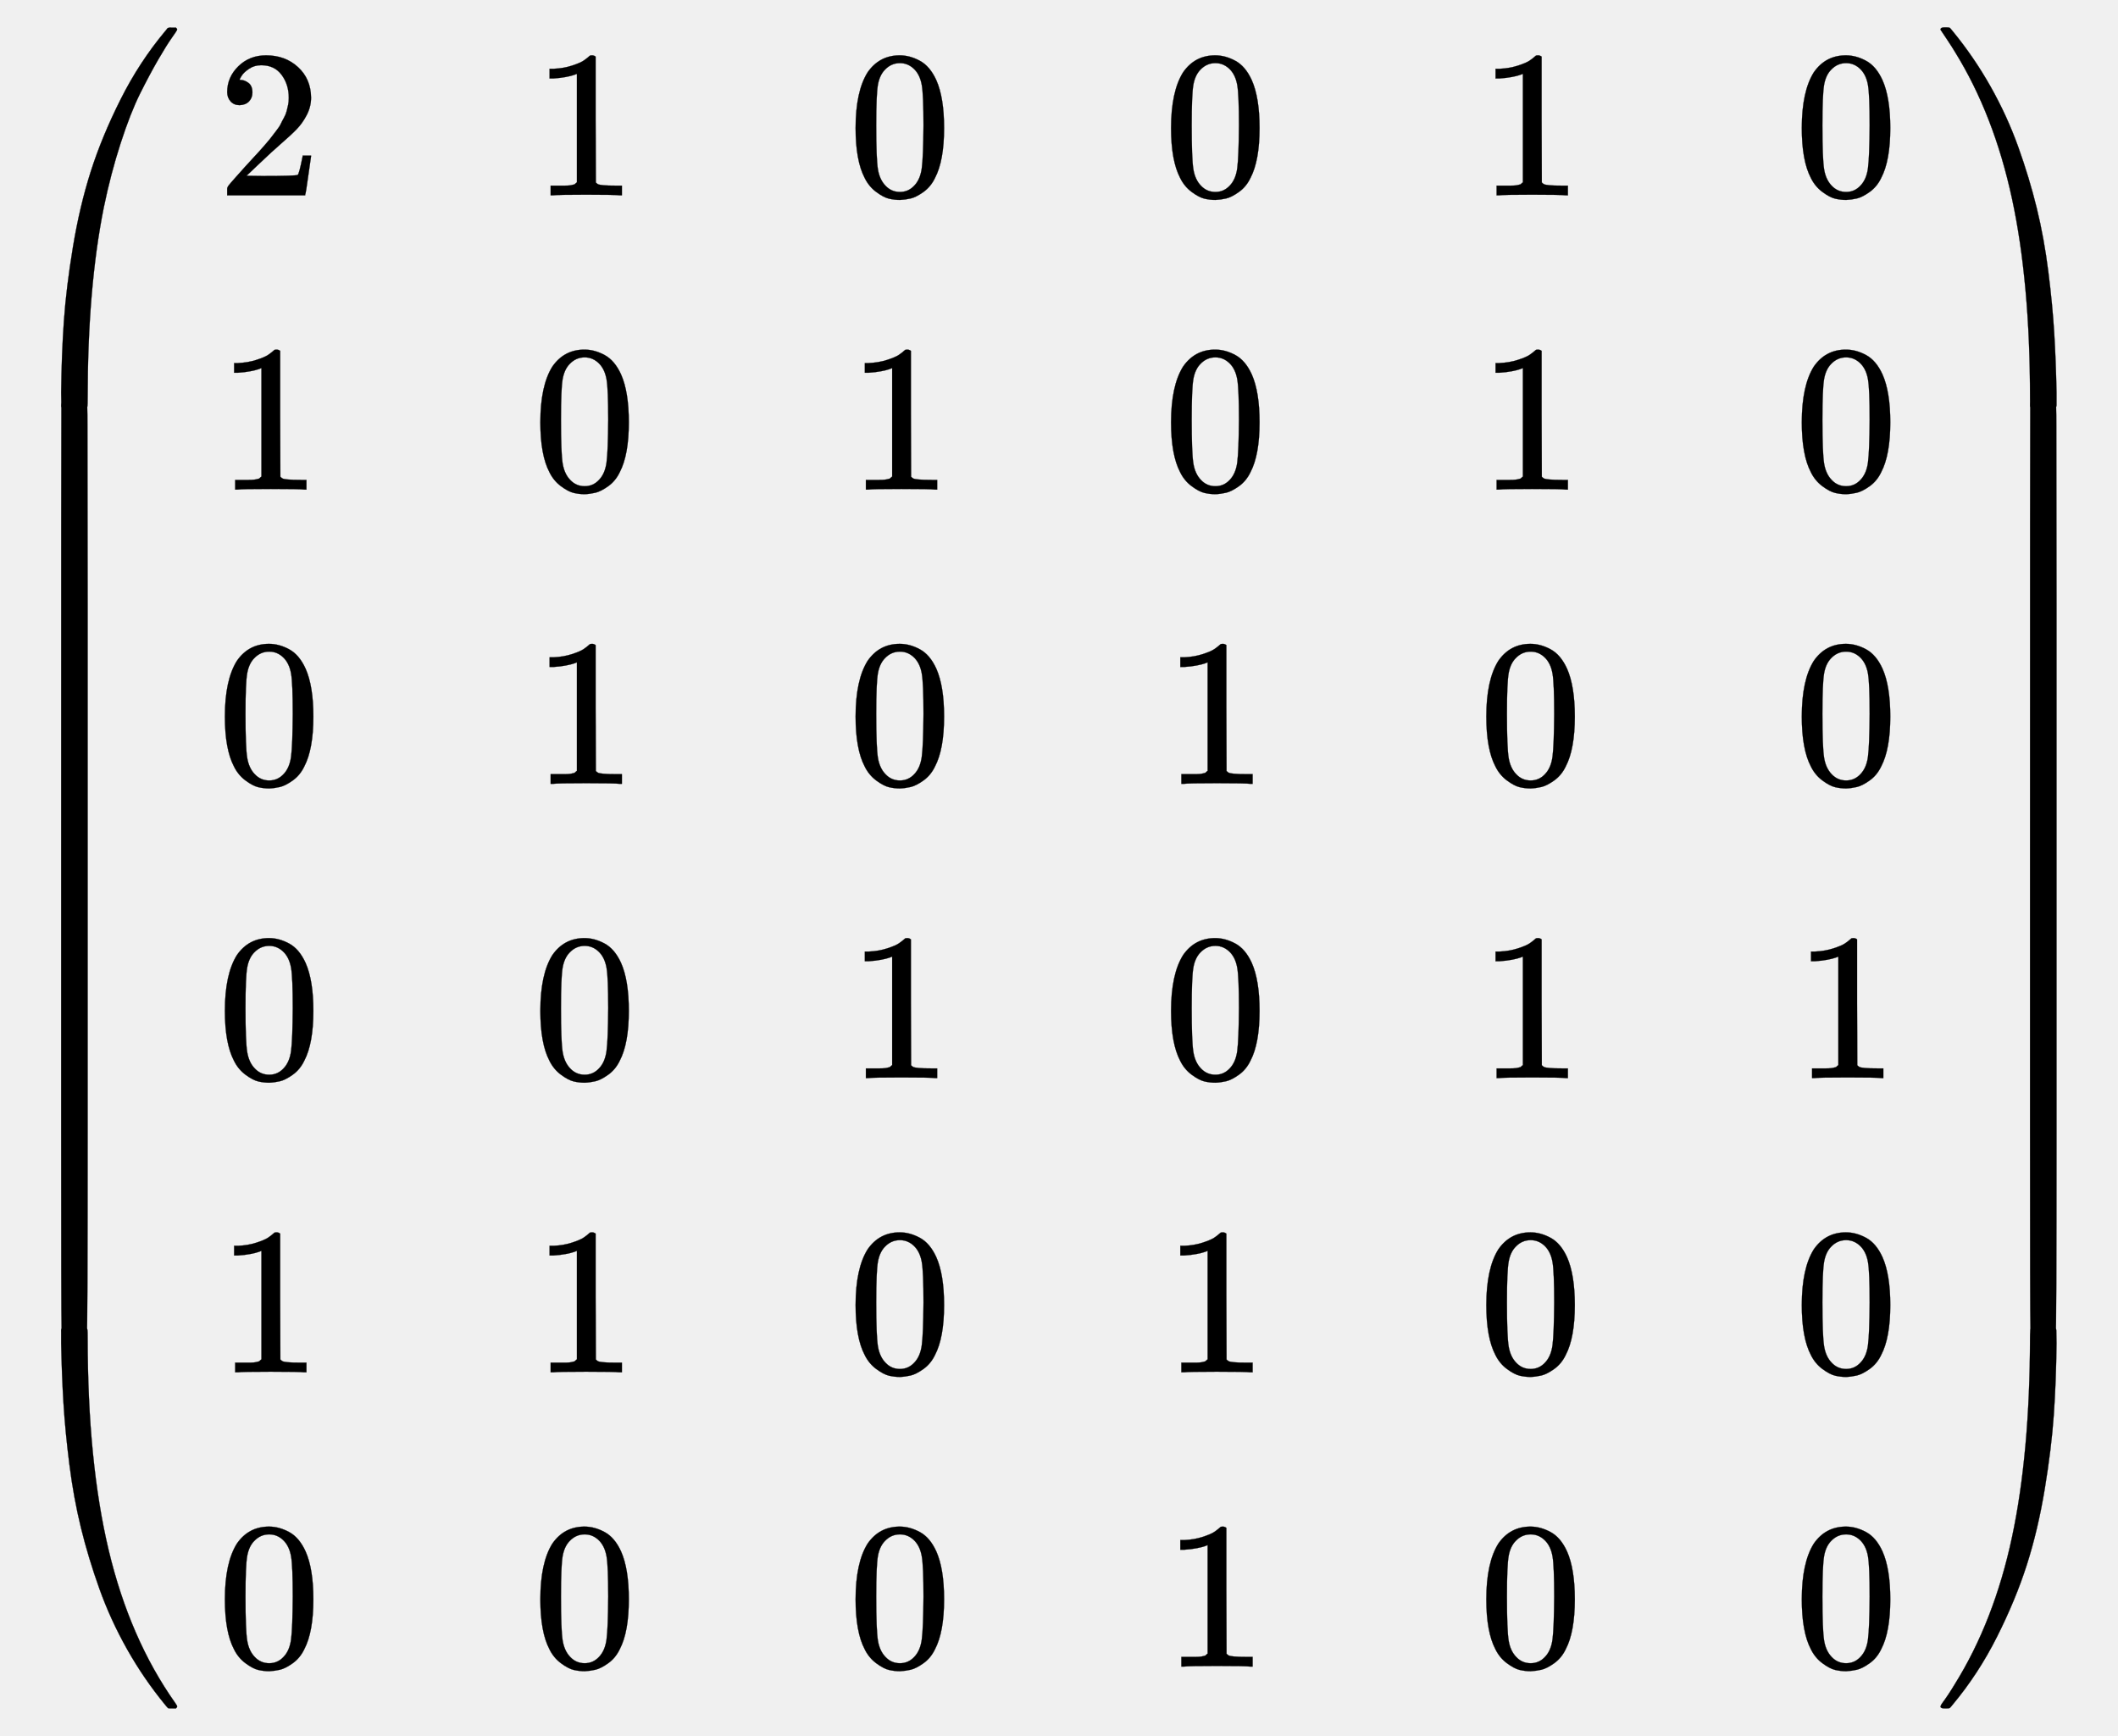
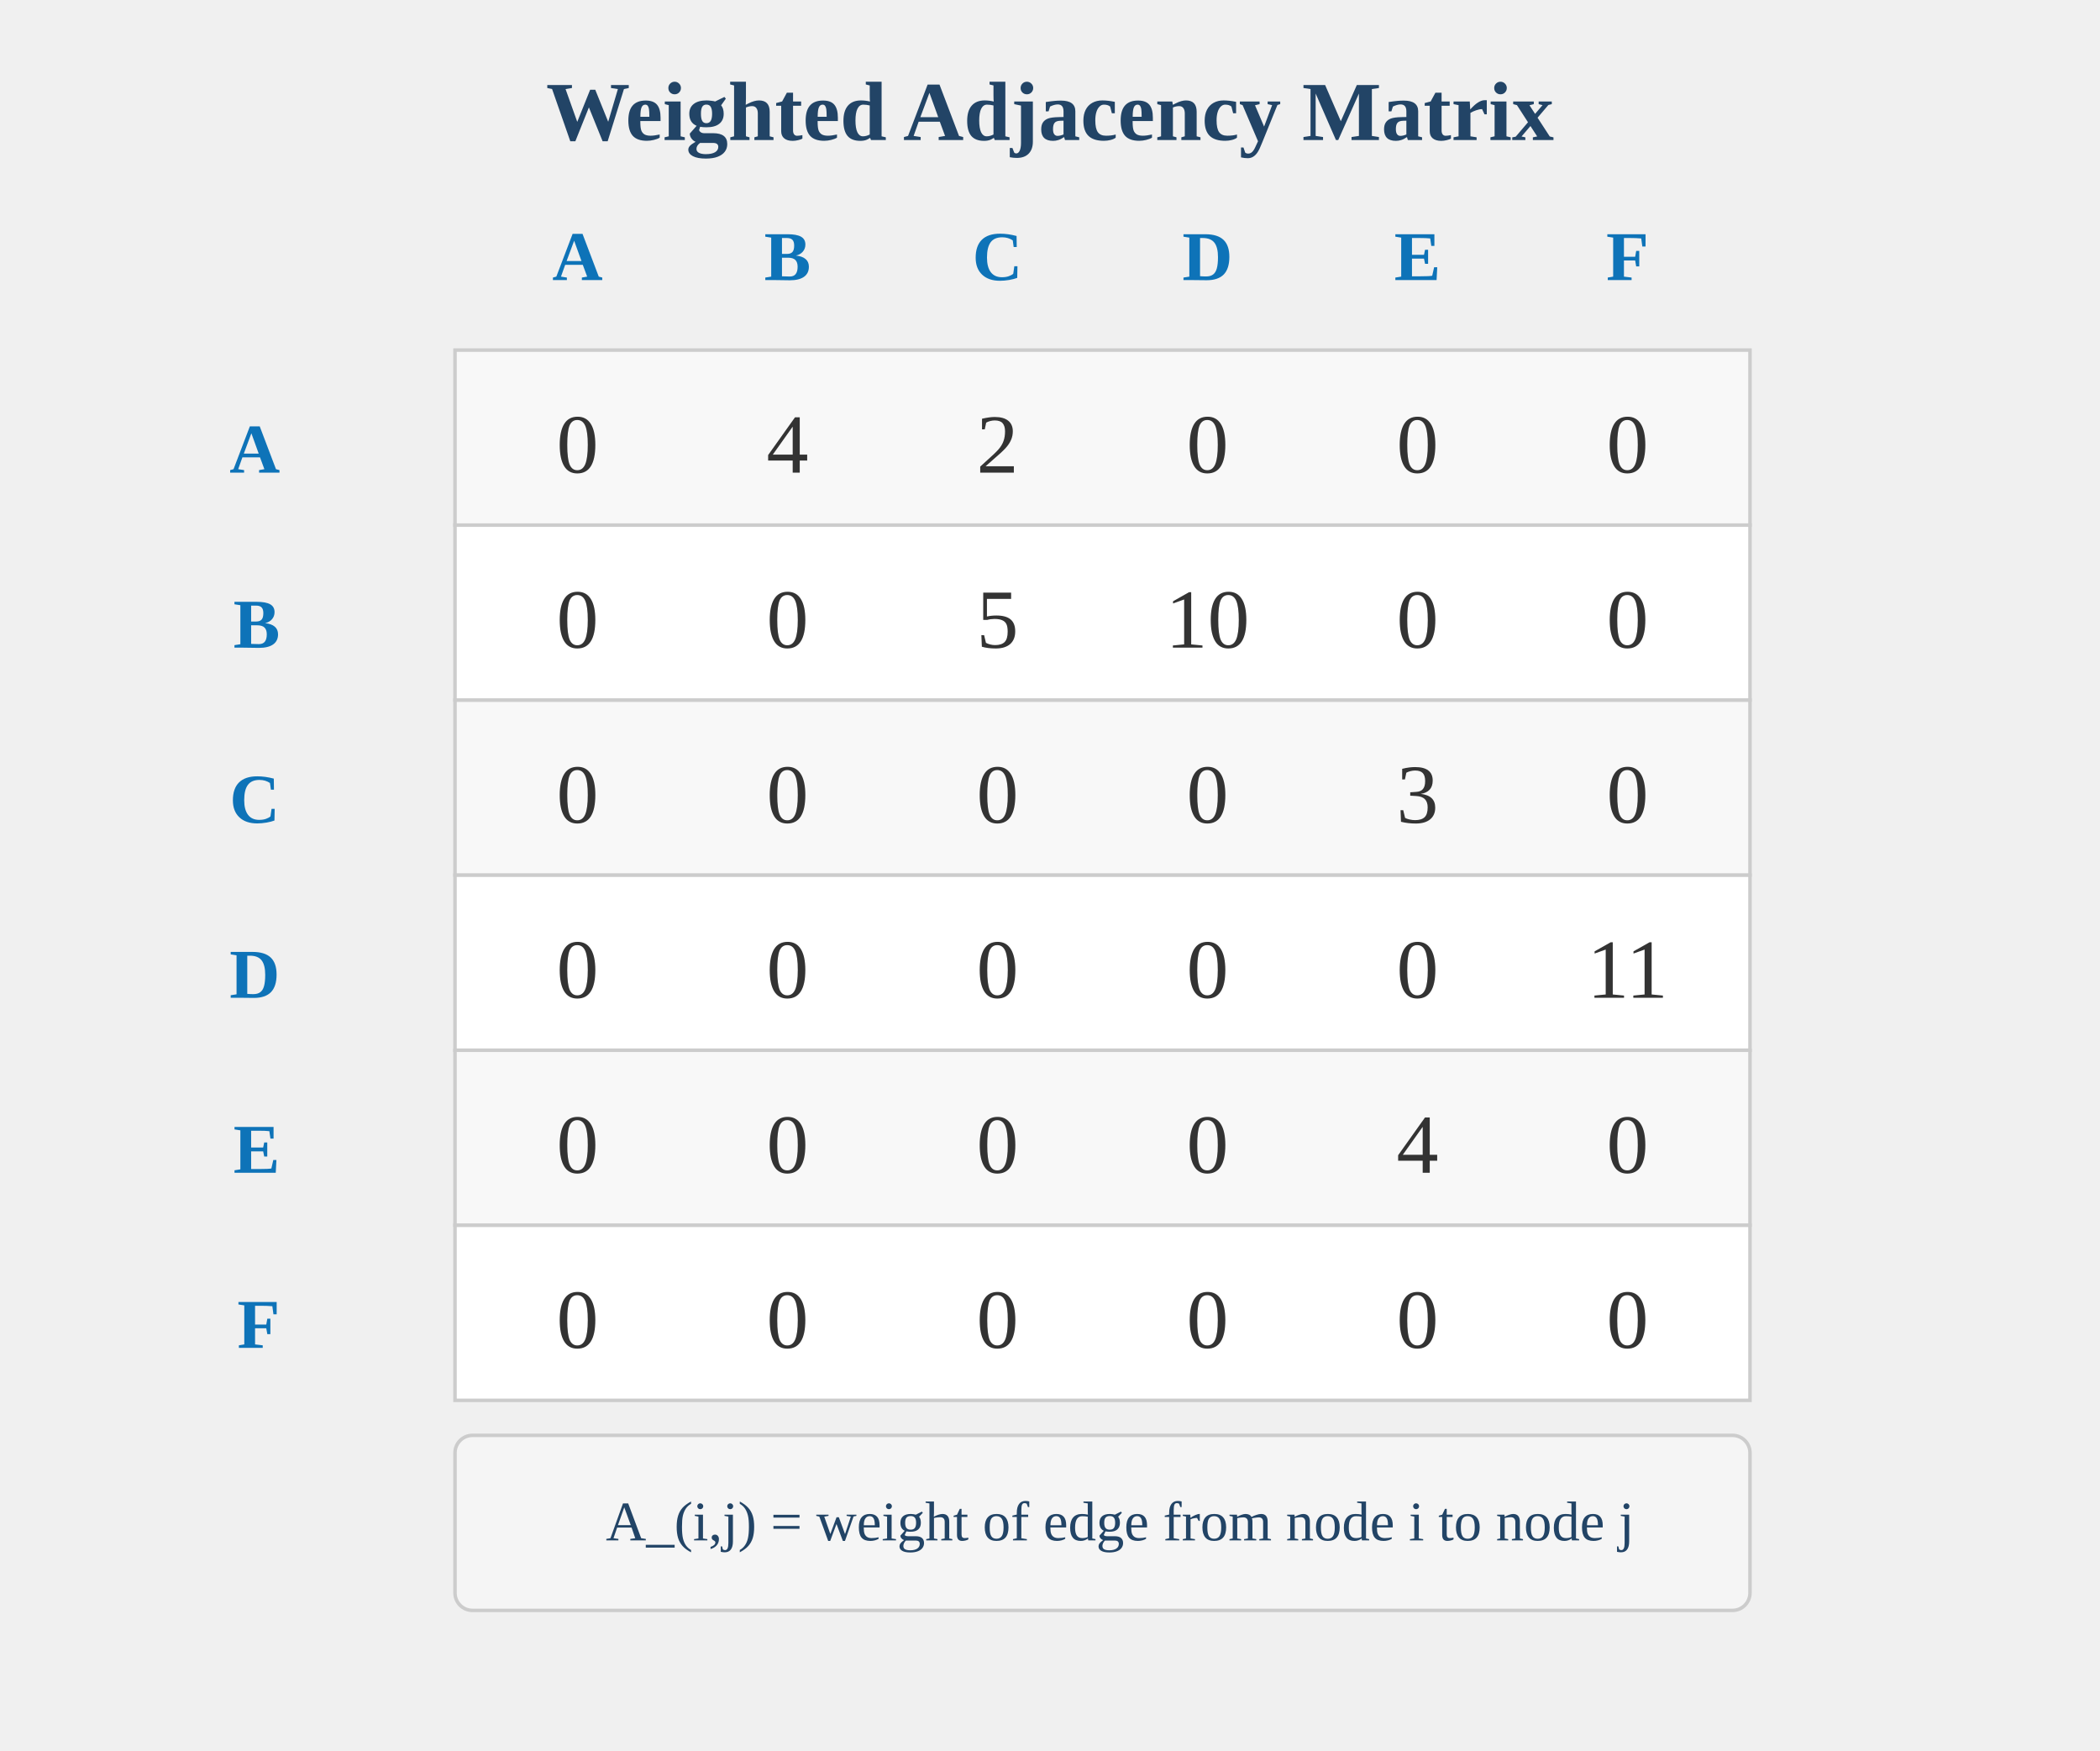
- <svg xmlns="http://www.w3.org/2000/svg" xmlns:xlink="http://www.w3.org/1999/xlink" width="23.406ex" height="19.176ex" style="vertical-align: -9.005ex;" viewBox="0 -4379.3 10077.5 8256.3" role="img" focusable="false" aria-labelledby="MathJax-SVG-1-Title">
-   <defs aria-hidden="true">
-     <path stroke-width="1" id="E1-MJMAIN-28" d="M94 250Q94 319 104 381T127 488T164 576T202 643T244 695T277 729T302 750H315H319Q333 750 333 741Q333 738 316 720T275 667T226 581T184 443T167 250T184 58T225 -81T274 -167T316 -220T333 -241Q333 -250 318 -250H315H302L274 -226Q180 -141 137 -14T94 250Z" />
-     <path stroke-width="1" id="E1-MJMAIN-32" d="M109 429Q82 429 66 447T50 491Q50 562 103 614T235 666Q326 666 387 610T449 465Q449 422 429 383T381 315T301 241Q265 210 201 149L142 93L218 92Q375 92 385 97Q392 99 409 186V189H449V186Q448 183 436 95T421 3V0H50V19V31Q50 38 56 46T86 81Q115 113 136 137Q145 147 170 174T204 211T233 244T261 278T284 308T305 340T320 369T333 401T340 431T343 464Q343 527 309 573T212 619Q179 619 154 602T119 569T109 550Q109 549 114 549Q132 549 151 535T170 489Q170 464 154 447T109 429Z" />
-     <path stroke-width="1" id="E1-MJMAIN-31" d="M213 578L200 573Q186 568 160 563T102 556H83V602H102Q149 604 189 617T245 641T273 663Q275 666 285 666Q294 666 302 660V361L303 61Q310 54 315 52T339 48T401 46H427V0H416Q395 3 257 3Q121 3 100 0H88V46H114Q136 46 152 46T177 47T193 50T201 52T207 57T213 61V578Z" />
-     <path stroke-width="1" id="E1-MJMAIN-30" d="M96 585Q152 666 249 666Q297 666 345 640T423 548Q460 465 460 320Q460 165 417 83Q397 41 362 16T301 -15T250 -22Q224 -22 198 -16T137 16T82 83Q39 165 39 320Q39 494 96 585ZM321 597Q291 629 250 629Q208 629 178 597Q153 571 145 525T137 333Q137 175 145 125T181 46Q209 16 250 16Q290 16 318 46Q347 76 354 130T362 333Q362 478 354 524T321 597Z" />
-     <path stroke-width="1" id="E1-MJMAIN-29" d="M60 749L64 750Q69 750 74 750H86L114 726Q208 641 251 514T294 250Q294 182 284 119T261 12T224 -76T186 -143T145 -194T113 -227T90 -246Q87 -249 86 -250H74Q66 -250 63 -250T58 -247T55 -238Q56 -237 66 -225Q221 -64 221 250T66 725Q56 737 55 738Q55 746 60 749Z" />
-     <path stroke-width="1" id="E1-MJSZ4-239B" d="M837 1154Q843 1148 843 1145Q843 1141 818 1106T753 1002T667 841T574 604T494 299Q417 -84 417 -609Q417 -641 416 -647T411 -654Q409 -655 366 -655Q299 -655 297 -654Q292 -652 292 -643T291 -583Q293 -400 304 -242T347 110T432 470T574 813T785 1136Q787 1139 790 1142T794 1147T796 1150T799 1152T802 1153T807 1154T813 1154H819H837Z" />
-     <path stroke-width="1" id="E1-MJSZ4-239D" d="M843 -635Q843 -638 837 -644H820Q801 -644 800 -643Q792 -635 785 -626Q684 -503 605 -363T473 -75T385 216T330 518T302 809T291 1093Q291 1144 291 1153T296 1164Q298 1165 366 1165Q409 1165 411 1164Q415 1163 416 1157T417 1119Q417 529 517 109T833 -617Q843 -631 843 -635Z" />
-     <path stroke-width="1" id="E1-MJSZ4-239C" d="M413 -9Q412 -9 407 -9T388 -10T354 -10Q300 -10 297 -9Q294 -8 293 -5Q291 5 291 127V300Q291 602 292 605L296 609Q298 610 366 610Q382 610 392 610T407 610T412 609Q416 609 416 592T417 473V127Q417 -9 413 -9Z" />
-     <path stroke-width="1" id="E1-MJSZ4-239E" d="M31 1143Q31 1154 49 1154H59Q72 1154 75 1152T89 1136Q190 1013 269 873T401 585T489 294T544 -8T572 -299T583 -583Q583 -634 583 -643T577 -654Q575 -655 508 -655Q465 -655 463 -654Q459 -653 458 -647T457 -609Q457 -58 371 340T100 1037Q87 1059 61 1098T31 1143Z" />
-     <path stroke-width="1" id="E1-MJSZ4-23A0" d="M56 -644H50Q31 -644 31 -635Q31 -632 37 -622Q69 -579 100 -527Q286 -228 371 170T457 1119Q457 1161 462 1164Q464 1165 520 1165Q575 1165 577 1164Q582 1162 582 1153T583 1093Q581 910 570 752T527 400T442 40T300 -303T89 -626Q78 -640 75 -642T61 -644H56Z" />
-     <path stroke-width="1" id="E1-MJSZ4-239F" d="M579 -9Q578 -9 573 -9T554 -10T520 -10Q466 -10 463 -9Q460 -8 459 -5Q457 5 457 127V300Q457 602 458 605L462 609Q464 610 532 610Q548 610 558 610T573 610T578 609Q582 609 582 592T583 473V127Q583 -9 579 -9Z" />
-   </defs>
-   <g stroke="currentColor" fill="currentColor" stroke-width="0" transform="matrix(1 0 0 -1 0 0)" aria-hidden="true">
-     <g transform="translate(0,4250)">
-       <use xlink:href="#E1-MJSZ4-239B" x="0" y="-1156" />
-       <g transform="translate(0,-6152.766) scale(1,7.186196)">
-         <use xlink:href="#E1-MJSZ4-239C" />
-       </g>
-       <use xlink:href="#E1-MJSZ4-239D" x="0" y="-7355" />
-     </g>
-     <g transform="translate(1042,0)">
-       <g transform="translate(-11,0)">
-         <use xlink:href="#E1-MJMAIN-32" x="0" y="3450" />
-         <use xlink:href="#E1-MJMAIN-31" x="0" y="2050" />
-         <use xlink:href="#E1-MJMAIN-30" x="0" y="650" />
-         <use xlink:href="#E1-MJMAIN-30" x="0" y="-750" />
-         <use xlink:href="#E1-MJMAIN-31" x="0" y="-2150" />
-         <use xlink:href="#E1-MJMAIN-30" x="0" y="-3550" />
-       </g>
-       <g transform="translate(1490,0)">
-         <use xlink:href="#E1-MJMAIN-31" x="0" y="3450" />
-         <use xlink:href="#E1-MJMAIN-30" x="0" y="2050" />
-         <use xlink:href="#E1-MJMAIN-31" x="0" y="650" />
-         <use xlink:href="#E1-MJMAIN-30" x="0" y="-750" />
-         <use xlink:href="#E1-MJMAIN-31" x="0" y="-2150" />
-         <use xlink:href="#E1-MJMAIN-30" x="0" y="-3550" />
-       </g>
-       <g transform="translate(2990,0)">
-         <use xlink:href="#E1-MJMAIN-30" x="0" y="3450" />
-         <use xlink:href="#E1-MJMAIN-31" x="0" y="2050" />
-         <use xlink:href="#E1-MJMAIN-30" x="0" y="650" />
-         <use xlink:href="#E1-MJMAIN-31" x="0" y="-750" />
-         <use xlink:href="#E1-MJMAIN-30" x="0" y="-2150" />
-         <use xlink:href="#E1-MJMAIN-30" x="0" y="-3550" />
-       </g>
-       <g transform="translate(4491,0)">
-         <use xlink:href="#E1-MJMAIN-30" x="0" y="3450" />
-         <use xlink:href="#E1-MJMAIN-30" x="0" y="2050" />
-         <use xlink:href="#E1-MJMAIN-31" x="0" y="650" />
-         <use xlink:href="#E1-MJMAIN-30" x="0" y="-750" />
-         <use xlink:href="#E1-MJMAIN-31" x="0" y="-2150" />
-         <use xlink:href="#E1-MJMAIN-31" x="0" y="-3550" />
-       </g>
-       <g transform="translate(5991,0)">
-         <use xlink:href="#E1-MJMAIN-31" x="0" y="3450" />
-         <use xlink:href="#E1-MJMAIN-31" x="0" y="2050" />
-         <use xlink:href="#E1-MJMAIN-30" x="0" y="650" />
-         <use xlink:href="#E1-MJMAIN-31" x="0" y="-750" />
-         <use xlink:href="#E1-MJMAIN-30" x="0" y="-2150" />
-         <use xlink:href="#E1-MJMAIN-30" x="0" y="-3550" />
-       </g>
-       <g transform="translate(7492,0)">
-         <use xlink:href="#E1-MJMAIN-30" x="0" y="3450" />
-         <use xlink:href="#E1-MJMAIN-30" x="0" y="2050" />
-         <use xlink:href="#E1-MJMAIN-30" x="0" y="650" />
-         <use xlink:href="#E1-MJMAIN-31" x="0" y="-750" />
-         <use xlink:href="#E1-MJMAIN-30" x="0" y="-2150" />
-         <use xlink:href="#E1-MJMAIN-30" x="0" y="-3550" />
-       </g>
-     </g>
-     <g transform="translate(9202,4250)">
-       <use xlink:href="#E1-MJSZ4-239E" x="0" y="-1155" />
-       <g transform="translate(0,-6152.746) scale(1,7.187801)">
-         <use xlink:href="#E1-MJSZ4-239F" />
-       </g>
-       <use xlink:href="#E1-MJSZ4-23A0" x="0" y="-7355" />
-     </g>
-   </g>
+ <svg xmlns="http://www.w3.org/2000/svg" width="600" height="500">
+   <text x="300" y="40" text-anchor="middle" fill="#224466" font-size="24" font-weight="bold">
+         Weighted Adjacency Matrix
+     </text>
+   <rect x="130" y="100" width="370" height="50" fill="#F8F8F8" stroke="#CCCCCC" stroke-width="1" />
+   <text x="165" y="135" text-anchor="middle" fill="#333333" font-size="24">0</text>
+   <text x="225" y="135" text-anchor="middle" fill="#333333" font-size="24">4</text>
+   <text x="285" y="135" text-anchor="middle" fill="#333333" font-size="24">2</text>
+   <text x="345" y="135" text-anchor="middle" fill="#333333" font-size="24">0</text>
+   <text x="405" y="135" text-anchor="middle" fill="#333333" font-size="24">0</text>
+   <text x="465" y="135" text-anchor="middle" fill="#333333" font-size="24">0</text>
+   <rect x="130" y="150" width="370" height="50" fill="white" stroke="#CCCCCC" stroke-width="1" />
+   <text x="165" y="185" text-anchor="middle" fill="#333333" font-size="24">0</text>
+   <text x="225" y="185" text-anchor="middle" fill="#333333" font-size="24">0</text>
+   <text x="285" y="185" text-anchor="middle" fill="#333333" font-size="24">5</text>
+   <text x="345" y="185" text-anchor="middle" fill="#333333" font-size="24">10</text>
+   <text x="405" y="185" text-anchor="middle" fill="#333333" font-size="24">0</text>
+   <text x="465" y="185" text-anchor="middle" fill="#333333" font-size="24">0</text>
+   <rect x="130" y="200" width="370" height="50" fill="#F8F8F8" stroke="#CCCCCC" stroke-width="1" />
+   <text x="165" y="235" text-anchor="middle" fill="#333333" font-size="24">0</text>
+   <text x="225" y="235" text-anchor="middle" fill="#333333" font-size="24">0</text>
+   <text x="285" y="235" text-anchor="middle" fill="#333333" font-size="24">0</text>
+   <text x="345" y="235" text-anchor="middle" fill="#333333" font-size="24">0</text>
+   <text x="405" y="235" text-anchor="middle" fill="#333333" font-size="24">3</text>
+   <text x="465" y="235" text-anchor="middle" fill="#333333" font-size="24">0</text>
+   <rect x="130" y="250" width="370" height="50" fill="white" stroke="#CCCCCC" stroke-width="1" />
+   <text x="165" y="285" text-anchor="middle" fill="#333333" font-size="24">0</text>
+   <text x="225" y="285" text-anchor="middle" fill="#333333" font-size="24">0</text>
+   <text x="285" y="285" text-anchor="middle" fill="#333333" font-size="24">0</text>
+   <text x="345" y="285" text-anchor="middle" fill="#333333" font-size="24">0</text>
+   <text x="405" y="285" text-anchor="middle" fill="#333333" font-size="24">0</text>
+   <text x="465" y="285" text-anchor="middle" fill="#333333" font-size="24">11</text>
+   <rect x="130" y="300" width="370" height="50" fill="#F8F8F8" stroke="#CCCCCC" stroke-width="1" />
+   <text x="165" y="335" text-anchor="middle" fill="#333333" font-size="24">0</text>
+   <text x="225" y="335" text-anchor="middle" fill="#333333" font-size="24">0</text>
+   <text x="285" y="335" text-anchor="middle" fill="#333333" font-size="24">0</text>
+   <text x="345" y="335" text-anchor="middle" fill="#333333" font-size="24">0</text>
+   <text x="405" y="335" text-anchor="middle" fill="#333333" font-size="24">4</text>
+   <text x="465" y="335" text-anchor="middle" fill="#333333" font-size="24">0</text>
+   <rect x="130" y="350" width="370" height="50" fill="white" stroke="#CCCCCC" stroke-width="1" />
+   <text x="165" y="385" text-anchor="middle" fill="#333333" font-size="24">0</text>
+   <text x="225" y="385" text-anchor="middle" fill="#333333" font-size="24">0</text>
+   <text x="285" y="385" text-anchor="middle" fill="#333333" font-size="24">0</text>
+   <text x="345" y="385" text-anchor="middle" fill="#333333" font-size="24">0</text>
+   <text x="405" y="385" text-anchor="middle" fill="#333333" font-size="24">0</text>
+   <text x="465" y="385" text-anchor="middle" fill="#333333" font-size="24">0</text>
+   <text x="80" y="135" text-anchor="end" fill="#0E73B8" font-size="20" font-weight="bold">A</text>
+   <text x="80" y="185" text-anchor="end" fill="#0E73B8" font-size="20" font-weight="bold">B</text>
+   <text x="80" y="235" text-anchor="end" fill="#0E73B8" font-size="20" font-weight="bold">C</text>
+   <text x="80" y="285" text-anchor="end" fill="#0E73B8" font-size="20" font-weight="bold">D</text>
+   <text x="80" y="335" text-anchor="end" fill="#0E73B8" font-size="20" font-weight="bold">E</text>
+   <text x="80" y="385" text-anchor="end" fill="#0E73B8" font-size="20" font-weight="bold">F</text>
+   <text x="165" y="80" text-anchor="middle" fill="#0E73B8" font-size="20" font-weight="bold">A</text>
+   <text x="225" y="80" text-anchor="middle" fill="#0E73B8" font-size="20" font-weight="bold">B</text>
+   <text x="285" y="80" text-anchor="middle" fill="#0E73B8" font-size="20" font-weight="bold">C</text>
+   <text x="345" y="80" text-anchor="middle" fill="#0E73B8" font-size="20" font-weight="bold">D</text>
+   <text x="405" y="80" text-anchor="middle" fill="#0E73B8" font-size="20" font-weight="bold">E</text>
+   <text x="465" y="80" text-anchor="middle" fill="#0E73B8" font-size="20" font-weight="bold">F</text>
+   <rect x="130" y="410" width="370" height="50" rx="5" ry="5" fill="#F5F5F5" stroke="#CCCCCC" stroke-width="1" />
+   <text x="320" y="440" text-anchor="middle" fill="#224466" font-size="16">
+         A_(i,j) = weight of edge from node i to node j
+     </text>
</svg>
